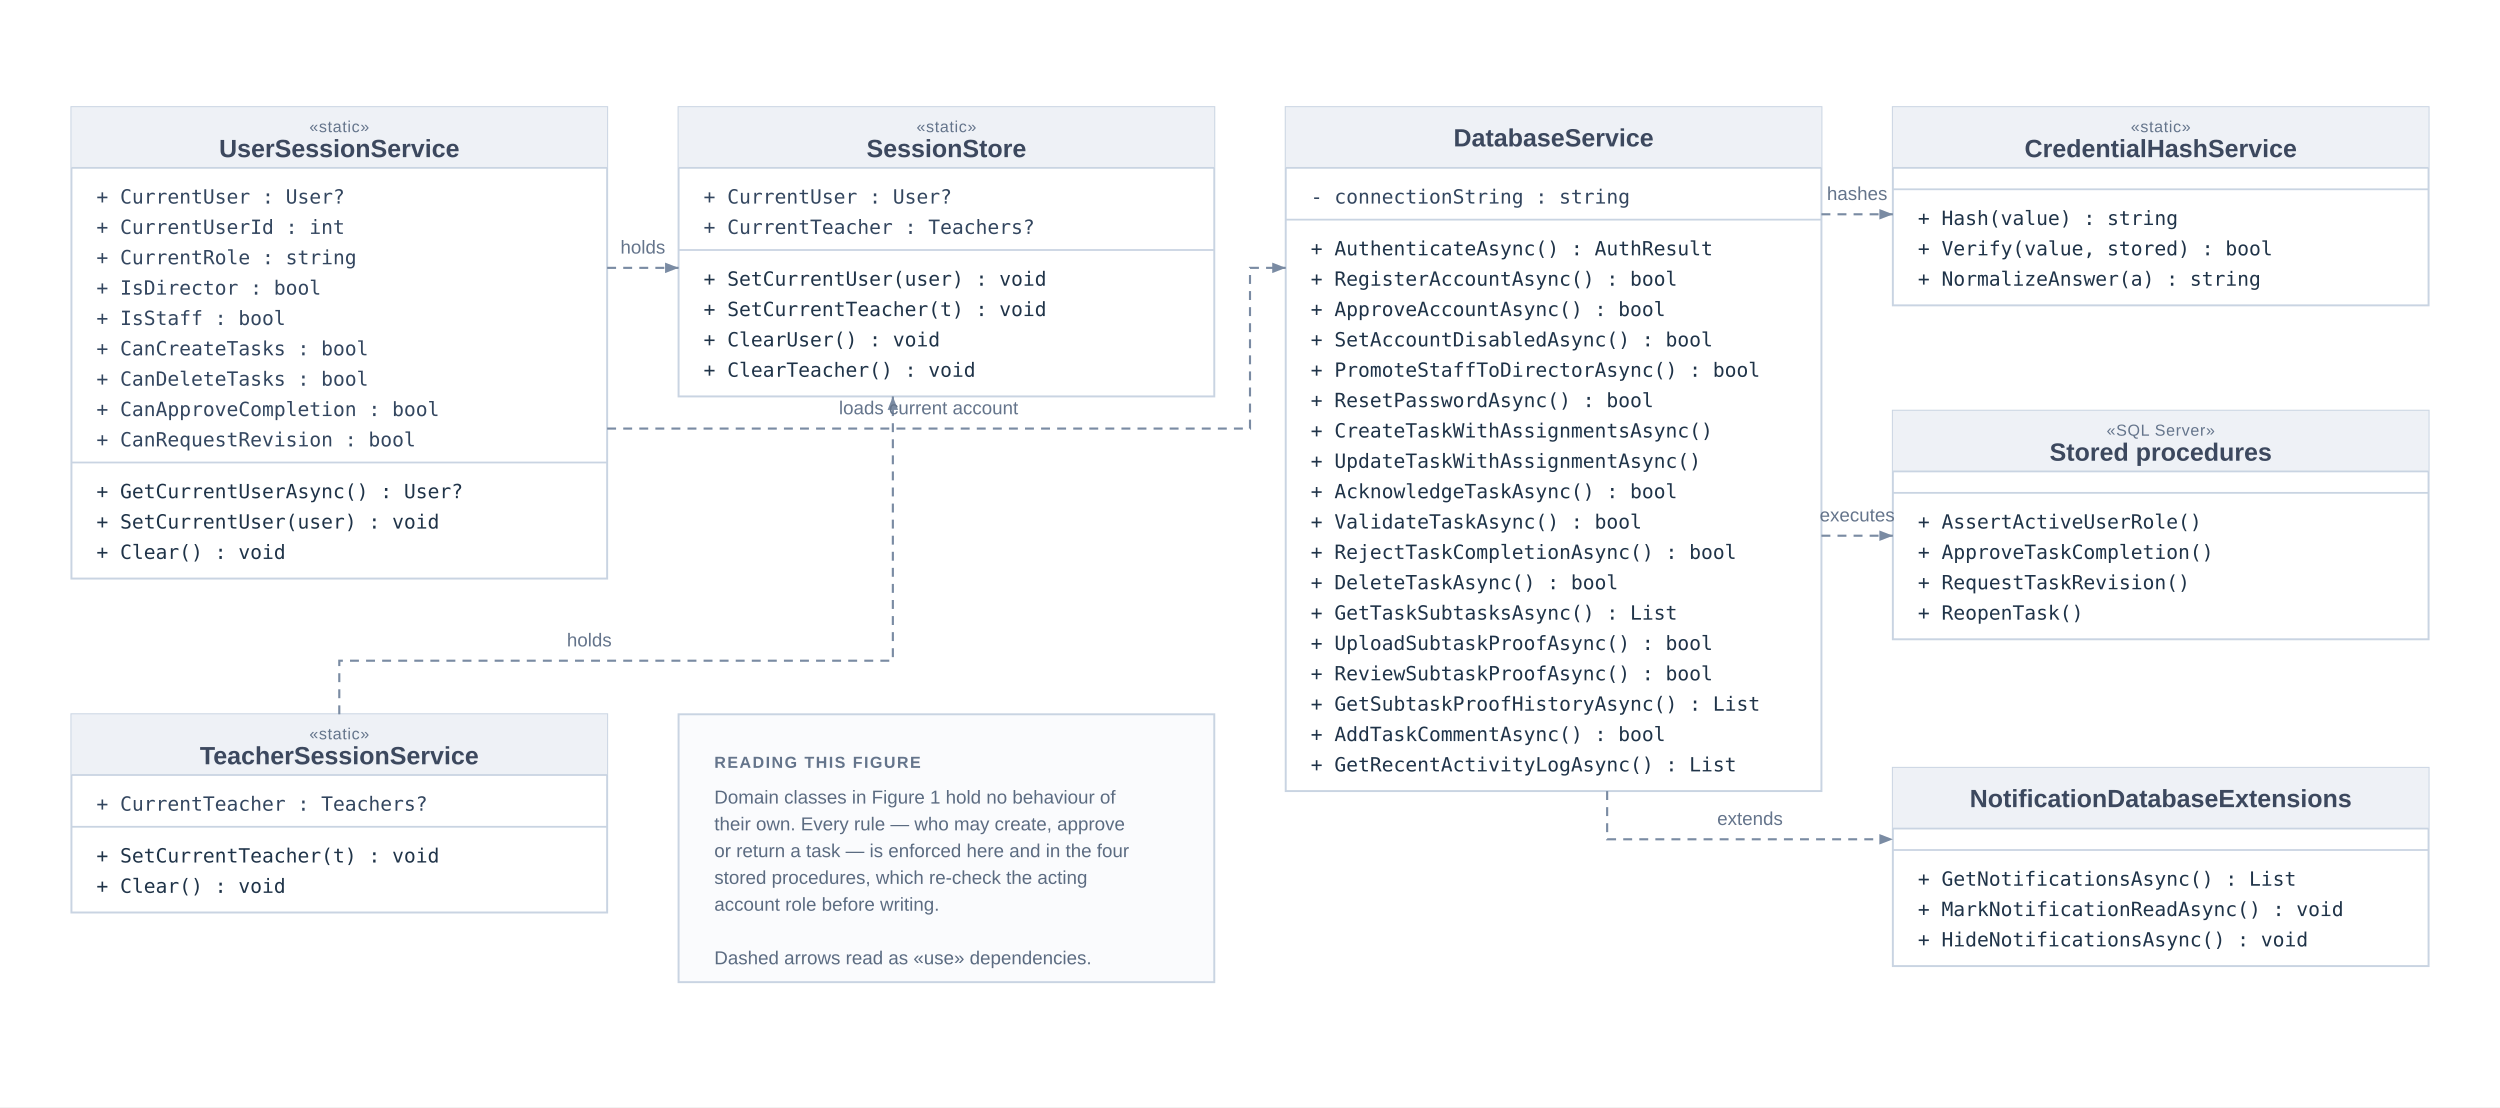
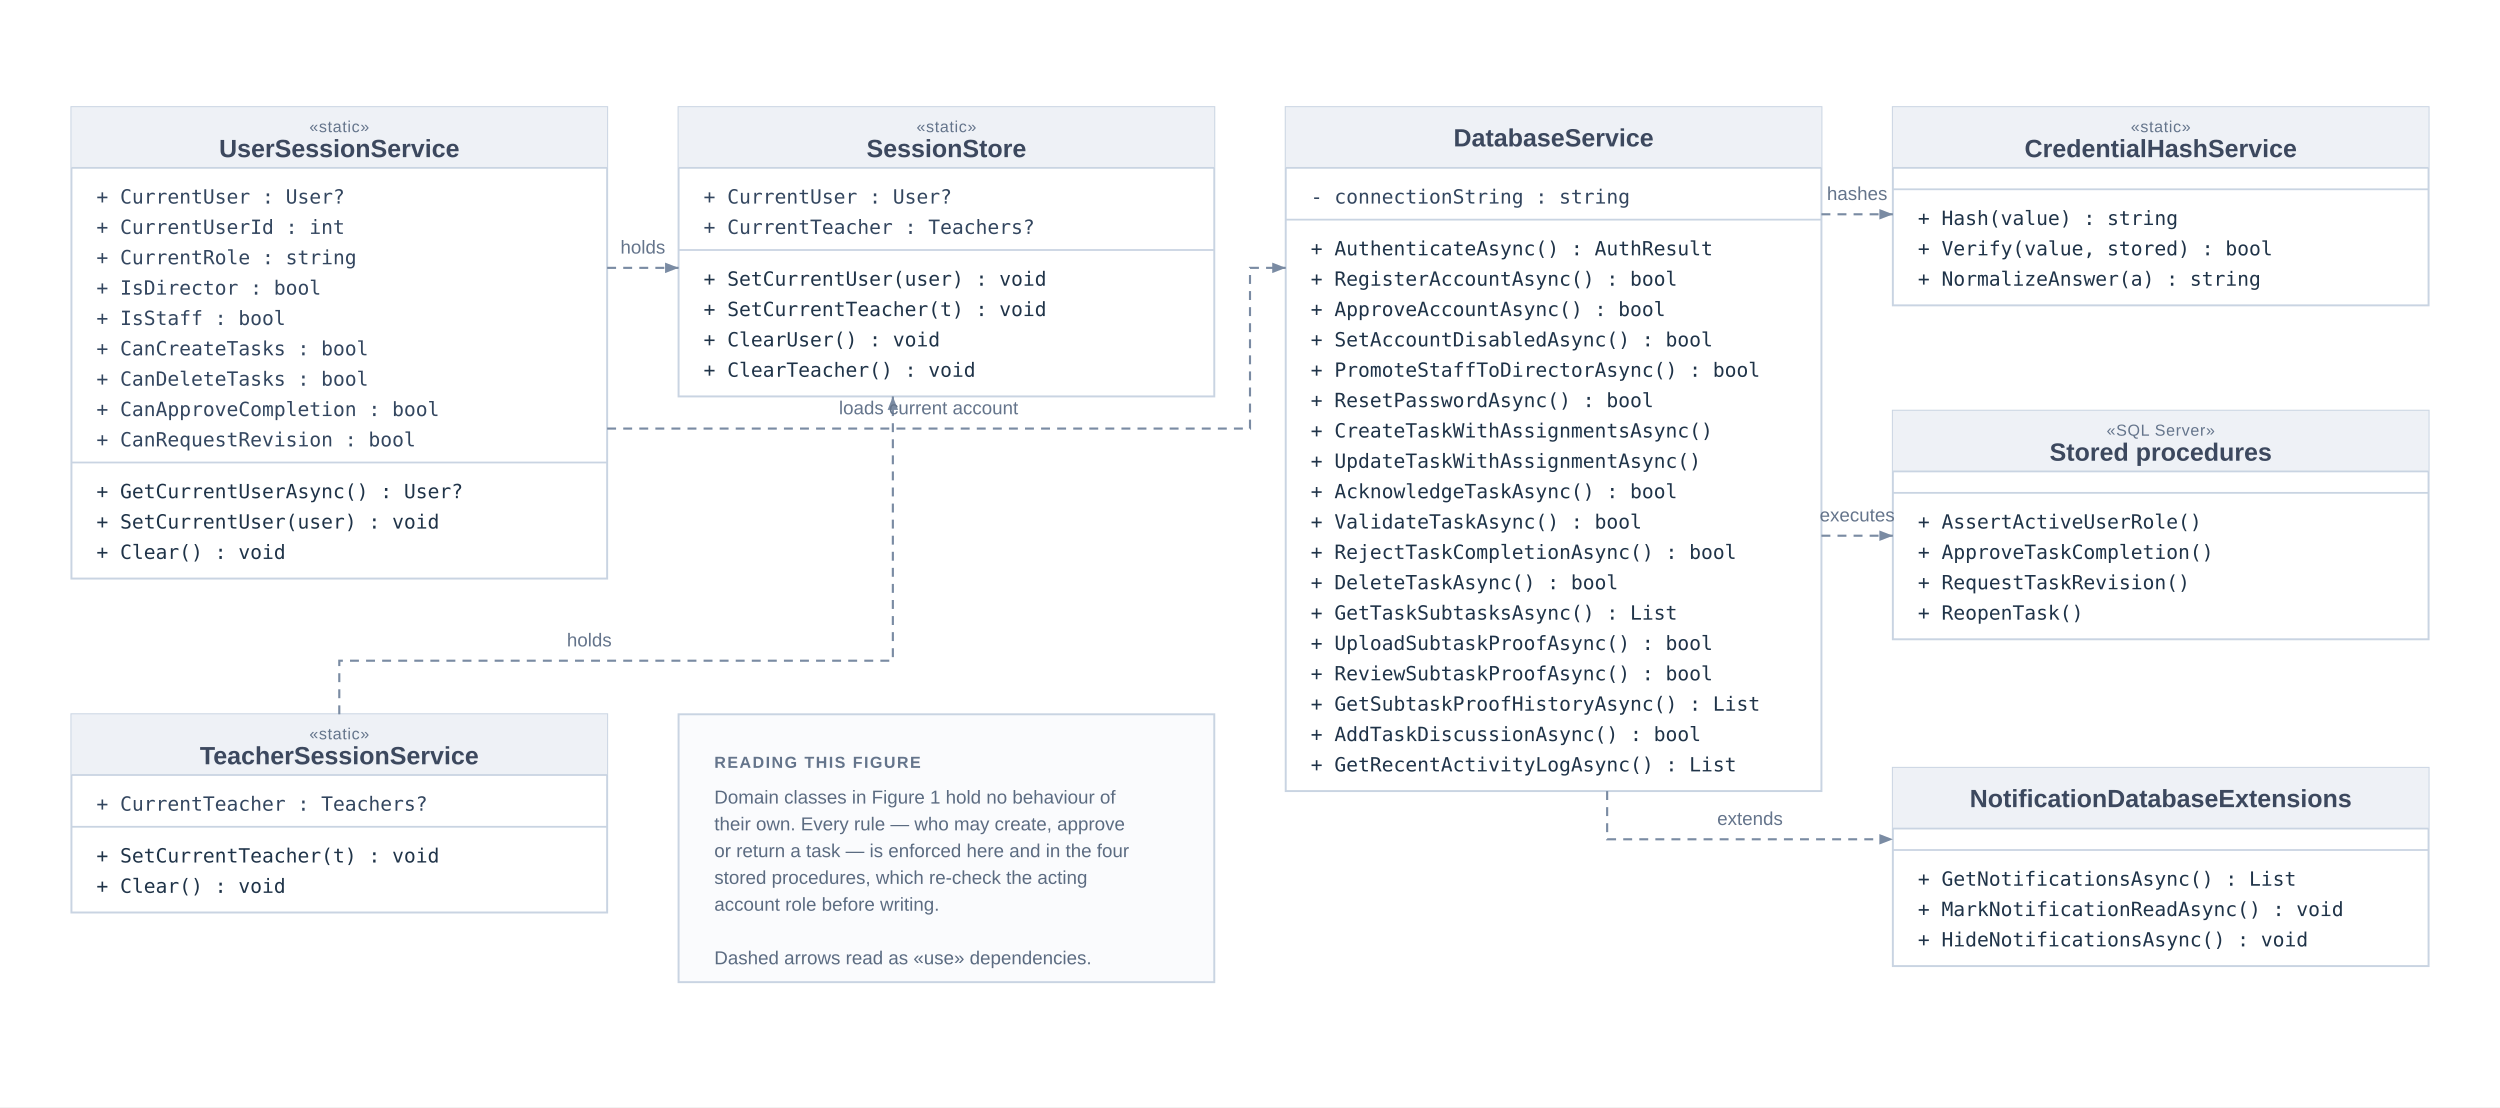
<svg xmlns="http://www.w3.org/2000/svg" viewBox="0 0 1400 620" width="1400" height="620" role="img">
  <style>
  text{font-family:"IBM Plex Sans","Segoe UI",Arial,sans-serif}
  .ubox{fill:#ffffff;stroke:#c9d4e2;stroke-width:1.1}
  .upanel{fill:#fafbfd;stroke:#c9d4e2;stroke-width:1.1}
  .urule{stroke:#c9d4e2;stroke-width:1}
  .uhd.a{fill:#efeafb}.uhd.b{fill:#e7effc}.uhd.c{fill:#e2f2f0}.uhd.d{fill:#f8eee0}.uhd.s{fill:#eef1f6}
  .unm{font-size:14px;font-weight:600}
  .unm.a{fill:#5B3BB4}.unm.b{fill:#1a55b8}.unm.c{fill:#0b6b64}.unm.d{fill:#955614}.unm.s{fill:#3c485e}
  .ust{font-size:9px;fill:#64748b;letter-spacing:.04em}
  .uat{font-family:"IBM Plex Mono",Consolas,monospace;font-size:11px;fill:#33465f}
  .uat.op{fill:#1f3348}
  .umk{font-size:8.5px;fill:#7c8aa0;letter-spacing:.03em}
  .uln{stroke:#7a8ba3;stroke-width:1.2;fill:none}
  .uln.dash{stroke-dasharray:5 4}
  .uarrowhead{fill:#7a8ba3}
  .ulbl{font-size:10.5px;fill:#64748b}
  .umult{font-family:"IBM Plex Mono",Consolas,monospace;font-size:10px;fill:#33465f}
  .ltitle{font-size:18px;font-weight:600;fill:#131c2a}
  .lsub{font-size:11px;fill:#64748b}
  .lcap{font-size:9px;font-weight:600;fill:#64748b;letter-spacing:.09em}
  .lrow{font-size:11px;fill:#33465f}
  .lkey{font-family:"IBM Plex Mono",Consolas,monospace;font-size:10px;fill:#33465f}
  .lnote{font-size:10.5px;fill:#5b6b81}
  .lsw.a{fill:#6B4CC4}.lsw.b{fill:#1F62C9}.lsw.c{fill:#0E7C74}.lsw.d{fill:#A9631B}
</style>
  <defs>
    <marker id="uarrow" viewBox="0 0 10 10" refX="9" refY="5" markerWidth="7" markerHeight="7" orient="auto-start-reverse">
      <path class="uarrowhead" d="M0,1.5 L9,5 L0,8.5 z" />
    </marker>
  </defs>
  <rect x="0" y="0" width="1400" height="620" fill="#ffffff" />
  <g>
    <rect class="ubox" x="40" y="60" width="300" height="264" />
    <rect class="uhd s" x="40" y="60" width="300" height="34" />
    <text class="ust" x="190" y="74" text-anchor="middle">«static»</text>
    <text class="unm s" x="190" y="88" text-anchor="middle">UserSessionService</text>
    <line class="urule" x1="40" y1="94" x2="340" y2="94" />
    <text class="uat" x="54" y="114">+ CurrentUser : User?</text>
    <text class="uat" x="54" y="131">+ CurrentUserId : int</text>
    <text class="uat" x="54" y="148">+ CurrentRole : string</text>
    <text class="uat" x="54" y="165">+ IsDirector : bool</text>
    <text class="uat" x="54" y="182">+ IsStaff : bool</text>
    <text class="uat" x="54" y="199">+ CanCreateTasks : bool</text>
    <text class="uat" x="54" y="216">+ CanDeleteTasks : bool</text>
    <text class="uat" x="54" y="233">+ CanApproveCompletion : bool</text>
    <text class="uat" x="54" y="250">+ CanRequestRevision : bool</text>
    <line class="urule" x1="40" y1="259" x2="340" y2="259" />
    <text class="uat op" x="54" y="279">+ GetCurrentUserAsync() : User?</text>
    <text class="uat op" x="54" y="296">+ SetCurrentUser(user) : void</text>
    <text class="uat op" x="54" y="313">+ Clear() : void</text>
  </g>
  <g>
    <rect class="ubox" x="40" y="400" width="300" height="111" />
    <rect class="uhd s" x="40" y="400" width="300" height="34" />
    <text class="ust" x="190" y="414" text-anchor="middle">«static»</text>
    <text class="unm s" x="190" y="428" text-anchor="middle">TeacherSessionService</text>
    <line class="urule" x1="40" y1="434" x2="340" y2="434" />
    <text class="uat" x="54" y="454">+ CurrentTeacher : Teachers?</text>
    <line class="urule" x1="40" y1="463" x2="340" y2="463" />
    <text class="uat op" x="54" y="483">+ SetCurrentTeacher(t) : void</text>
    <text class="uat op" x="54" y="500">+ Clear() : void</text>
  </g>
  <g>
    <rect class="ubox" x="380" y="60" width="300" height="162" />
    <rect class="uhd s" x="380" y="60" width="300" height="34" />
    <text class="ust" x="530" y="74" text-anchor="middle">«static»</text>
    <text class="unm s" x="530" y="88" text-anchor="middle">SessionStore</text>
    <line class="urule" x1="380" y1="94" x2="680" y2="94" />
    <text class="uat" x="394" y="114">+ CurrentUser : User?</text>
    <text class="uat" x="394" y="131">+ CurrentTeacher : Teachers?</text>
    <line class="urule" x1="380" y1="140" x2="680" y2="140" />
    <text class="uat op" x="394" y="160">+ SetCurrentUser(user) : void</text>
    <text class="uat op" x="394" y="177">+ SetCurrentTeacher(t) : void</text>
    <text class="uat op" x="394" y="194">+ ClearUser() : void</text>
    <text class="uat op" x="394" y="211">+ ClearTeacher() : void</text>
  </g>
  <g>
    <rect class="ubox" x="720" y="60" width="300" height="383" />
    <rect class="uhd s" x="720" y="60" width="300" height="34" />
    <text class="unm s" x="870" y="82" text-anchor="middle">DatabaseService</text>
    <line class="urule" x1="720" y1="94" x2="1020" y2="94" />
    <text class="uat" x="734" y="114">- connectionString : string</text>
    <line class="urule" x1="720" y1="123" x2="1020" y2="123" />
    <text class="uat op" x="734" y="143">+ AuthenticateAsync() : AuthResult</text>
    <text class="uat op" x="734" y="160">+ RegisterAccountAsync() : bool</text>
    <text class="uat op" x="734" y="177">+ ApproveAccountAsync() : bool</text>
    <text class="uat op" x="734" y="194">+ SetAccountDisabledAsync() : bool</text>
    <text class="uat op" x="734" y="211">+ PromoteStaffToDirectorAsync() : bool</text>
    <text class="uat op" x="734" y="228">+ ResetPasswordAsync() : bool</text>
    <text class="uat op" x="734" y="245">+ CreateTaskWithAssignmentsAsync()</text>
    <text class="uat op" x="734" y="262">+ UpdateTaskWithAssignmentAsync()</text>
    <text class="uat op" x="734" y="279">+ AcknowledgeTaskAsync() : bool</text>
    <text class="uat op" x="734" y="296">+ ValidateTaskAsync() : bool</text>
    <text class="uat op" x="734" y="313">+ RejectTaskCompletionAsync() : bool</text>
    <text class="uat op" x="734" y="330">+ DeleteTaskAsync() : bool</text>
    <text class="uat op" x="734" y="347">+ GetTaskSubtasksAsync() : List</text>
    <text class="uat op" x="734" y="364">+ UploadSubtaskProofAsync() : bool</text>
    <text class="uat op" x="734" y="381">+ ReviewSubtaskProofAsync() : bool</text>
    <text class="uat op" x="734" y="398">+ GetSubtaskProofHistoryAsync() : List</text>
-     <text class="uat op" x="734" y="415">+ AddTaskCommentAsync() : bool</text>
+     <text class="uat op" x="734" y="415">+ AddTaskDiscussionAsync() : bool</text>
    <text class="uat op" x="734" y="432">+ GetRecentActivityLogAsync() : List</text>
  </g>
  <g>
    <rect class="ubox" x="1060" y="60" width="300" height="111" />
    <rect class="uhd s" x="1060" y="60" width="300" height="34" />
    <text class="ust" x="1210" y="74" text-anchor="middle">«static»</text>
    <text class="unm s" x="1210" y="88" text-anchor="middle">CredentialHashService</text>
    <line class="urule" x1="1060" y1="94" x2="1360" y2="94" />
    <line class="urule" x1="1060" y1="106" x2="1360" y2="106" />
    <text class="uat op" x="1074" y="126">+ Hash(value) : string</text>
    <text class="uat op" x="1074" y="143">+ Verify(value, stored) : bool</text>
    <text class="uat op" x="1074" y="160">+ NormalizeAnswer(a) : string</text>
  </g>
  <g>
    <rect class="ubox" x="1060" y="230" width="300" height="128" />
    <rect class="uhd s" x="1060" y="230" width="300" height="34" />
    <text class="ust" x="1210" y="244" text-anchor="middle">«SQL Server»</text>
    <text class="unm s" x="1210" y="258" text-anchor="middle">Stored procedures</text>
    <line class="urule" x1="1060" y1="264" x2="1360" y2="264" />
    <line class="urule" x1="1060" y1="276" x2="1360" y2="276" />
    <text class="uat op" x="1074" y="296">+ AssertActiveUserRole()</text>
    <text class="uat op" x="1074" y="313">+ ApproveTaskCompletion()</text>
    <text class="uat op" x="1074" y="330">+ RequestTaskRevision()</text>
    <text class="uat op" x="1074" y="347">+ ReopenTask()</text>
  </g>
  <g>
    <rect class="ubox" x="1060" y="430" width="300" height="111" />
    <rect class="uhd s" x="1060" y="430" width="300" height="34" />
    <text class="unm s" x="1210" y="452" text-anchor="middle">NotificationDatabaseExtensions</text>
    <line class="urule" x1="1060" y1="464" x2="1360" y2="464" />
    <line class="urule" x1="1060" y1="476" x2="1360" y2="476" />
    <text class="uat op" x="1074" y="496">+ GetNotificationsAsync() : List</text>
    <text class="uat op" x="1074" y="513">+ MarkNotificationReadAsync() : void</text>
    <text class="uat op" x="1074" y="530">+ HideNotificationsAsync() : void</text>
  </g>
  <polyline class="uln dash" points="340,150 380,150" marker-end="url(#uarrow)" />
  <text class="ulbl" x="360" y="142" text-anchor="middle">holds</text>
  <polyline class="uln dash" points="190,400 190,370 500,370 500,222" marker-end="url(#uarrow)" />
  <text class="ulbl" x="330" y="362" text-anchor="middle">holds</text>
  <polyline class="uln dash" points="340,240 700,240 700,150 720,150" marker-end="url(#uarrow)" />
  <text class="ulbl" x="520" y="232" text-anchor="middle">loads current account</text>
  <polyline class="uln dash" points="1020,120 1060,120" marker-end="url(#uarrow)" />
  <text class="ulbl" x="1040" y="112" text-anchor="middle">hashes</text>
  <polyline class="uln dash" points="1020,300 1060,300" marker-end="url(#uarrow)" />
  <text class="ulbl" x="1040" y="292" text-anchor="middle">executes</text>
  <polyline class="uln dash" points="900,443 900,470 1060,470" marker-end="url(#uarrow)" />
  <text class="ulbl" x="980" y="462" text-anchor="middle">extends</text>
  <rect class="upanel" x="380" y="400" width="300" height="150" />
  <text class="lcap" x="400" y="430">READING THIS FIGURE</text>
  <text class="lnote" x="400" y="450">Domain classes in Figure 1 hold no behaviour of</text>
  <text class="lnote" x="400" y="465">their own. Every rule — who may create, approve</text>
  <text class="lnote" x="400" y="480">or return a task — is enforced here and in the four</text>
  <text class="lnote" x="400" y="495">stored procedures, which re-check the acting</text>
  <text class="lnote" x="400" y="510">account role before writing.</text>
  <text class="lnote" x="400" y="540">Dashed arrows read as «use» dependencies.</text>
</svg>
